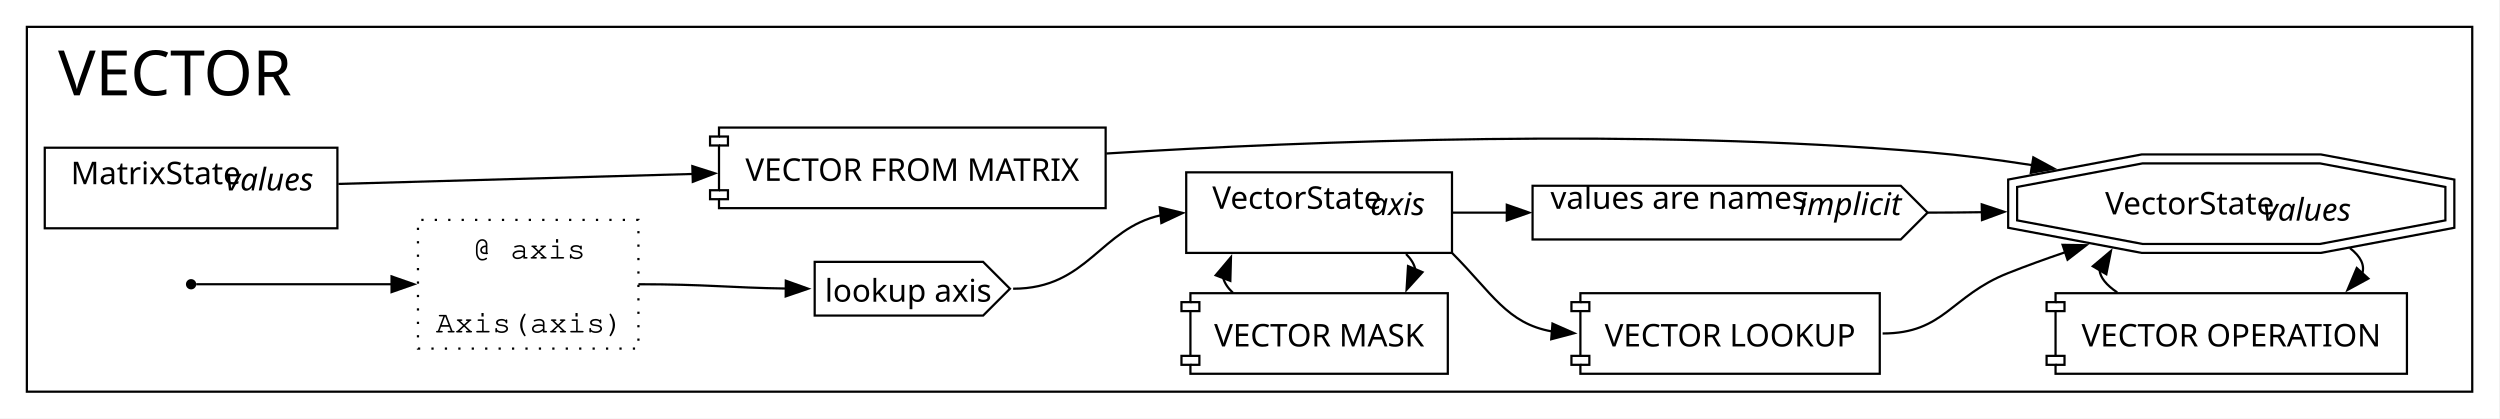
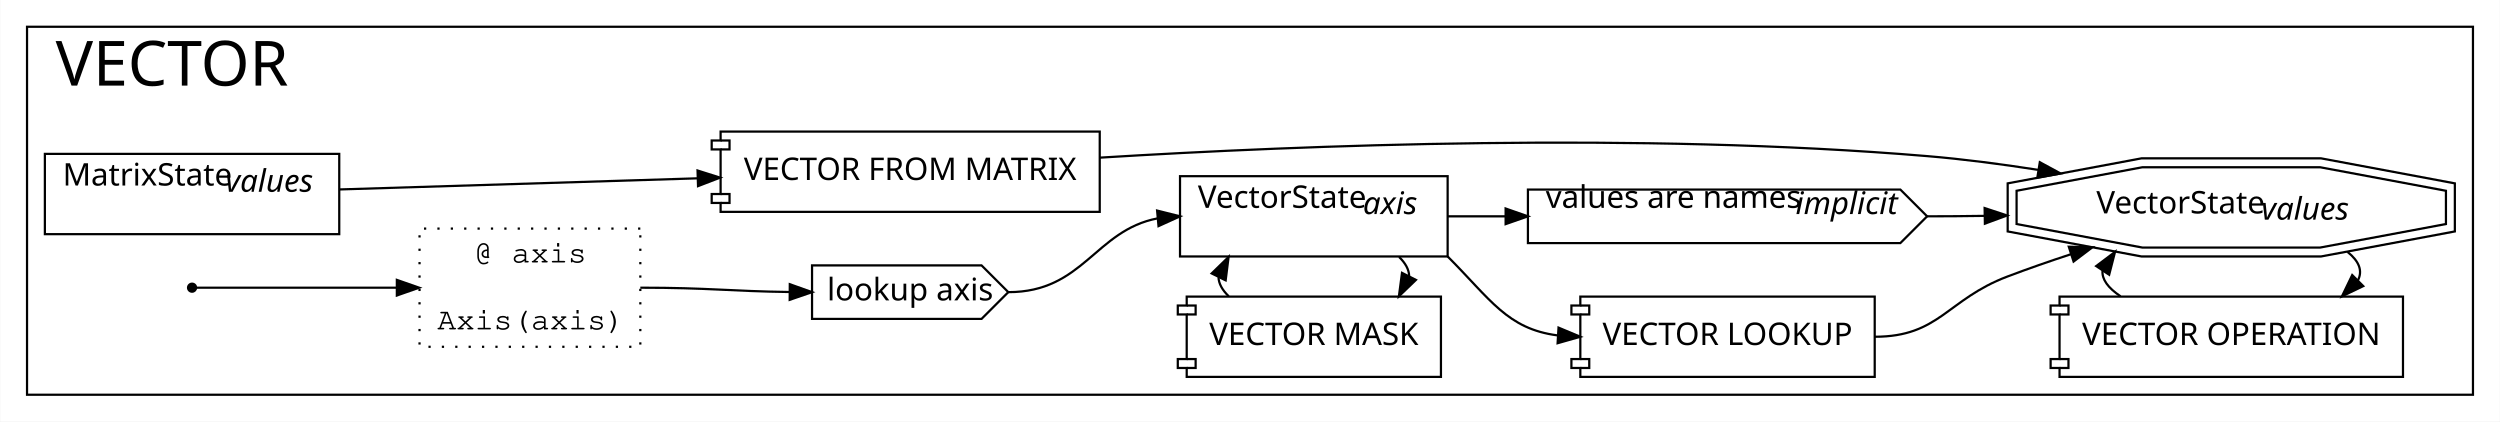
- <svg xmlns="http://www.w3.org/2000/svg" xmlns:xlink="http://www.w3.org/1999/xlink" width="1117pt" height="187pt" viewBox="0.00 0.00 1117.00 187.00">
-   <g id="graph0" class="graph" transform="scale(1 1) rotate(0) translate(4 183)">
-     <polygon fill="white" stroke="none" points="-4,4 -4,-183 1112.6,-183 1112.6,4 -4,4" />
+ <svg xmlns="http://www.w3.org/2000/svg" xmlns:xlink="http://www.w3.org/1999/xlink" width="1121pt" height="189pt" viewBox="0.00 0.00 1120.76 189.00">
+   <g id="graph0" class="graph" transform="scale(1 1) rotate(0) translate(4 185)">
+     <polygon fill="#ffffff" stroke="transparent" points="-4,4 -4,-185 1116.757,-185 1116.757,4 -4,4" />
    <g id="clust1" class="cluster">
      <g id="a_clust1">
        <a xlink:href="assets/vector.svg" xlink:title="VECTOR">
-           <polygon fill="none" stroke="black" points="8,-8 8,-171 1100.6,-171 1100.6,-8 8,-8" />
-           <text xml:space="preserve" text-anchor="middle" x="74.12" y="-140.4" font-family="Sans-Serif" font-size="28.00">VECTOR</text>
+           <polygon fill="none" stroke="#000000" points="8,-8 8,-173 1104.757,-173 1104.757,-8 8,-8" />
+           <text text-anchor="middle" x="73" y="-146.6" font-family="Sans-Serif" font-size="28.00" fill="#000000">VECTOR</text>
        </a>
      </g>
    </g>
    <g id="node1" class="node">
-       <ellipse fill="black" stroke="black" cx="81.38" cy="-56" rx="1.8" ry="1.8" />
+       <ellipse fill="#000000" stroke="#000000" cx="82" cy="-56" rx="1.8" ry="1.8" />
    </g>
    <g id="node5" class="node">
-       <polygon fill="none" stroke="black" stroke-dasharray="1,5" points="281.25,-84.75 182.75,-84.75 182.75,-27.25 281.25,-27.25 281.25,-84.75" />
-       <text xml:space="preserve" text-anchor="start" x="207.25" y="-67.45" font-family="Courier,monospace" font-size="14.00">@ axis</text>
-       <text xml:space="preserve" text-anchor="start" x="227.88" y="-50.95" font-family="Courier,monospace" font-size="14.00"> </text>
-       <text xml:space="preserve" text-anchor="start" x="190.75" y="-34.45" font-family="Courier,monospace" font-size="14.00">Axis(axis)</text>
+       <polygon fill="none" stroke="#000000" stroke-dasharray="1,5" points="283,-82.5 184,-82.5 184,-29.5 283,-29.5 283,-82.5" />
+       <text text-anchor="start" x="208.5" y="-67.3" font-family="Courier,monospace" font-size="14.00" fill="#000000">@ axis</text>
+       <text text-anchor="start" x="229" y="-52.3" font-family="Courier,monospace" font-size="14.00" fill="#000000"> </text>
+       <text text-anchor="start" x="192" y="-37.3" font-family="Courier,monospace" font-size="14.00" fill="#000000">Axis(axis)</text>
    </g>
    <g id="edge14" class="edge">
-       <path fill="none" stroke="black" d="M83.66,-56C91.5,-56 133.82,-56 171.1,-56" />
-       <polygon fill="black" stroke="black" points="170.95,-59.5 180.95,-56 170.95,-52.5 170.95,-59.5" />
+       <path fill="none" stroke="#000000" d="M84.142,-56C94.037,-56 136.427,-56 173.531,-56" />
+       <polygon fill="#000000" stroke="#000000" points="173.824,-59.5 183.824,-56 173.824,-52.5 173.824,-59.5" />
    </g>
    <g id="node2" class="node">
-       <polygon fill="none" stroke="black" points="146.75,-117 16,-117 16,-81 146.75,-81 146.75,-117" />
-       <text xml:space="preserve" text-anchor="start" x="24" y="-100.7" font-family="Sans-Serif" font-size="14.00"> MatrixState</text>
-       <text xml:space="preserve" text-anchor="start" x="96.75" y="-100.7" font-family="Sans-Serif" font-style="italic" baseline-shift="sub" font-size="14.00">values</text>
-       <text xml:space="preserve" text-anchor="start" x="131.25" y="-100.7" font-family="Sans-Serif" font-size="14.00">  </text>
-       <text xml:space="preserve" text-anchor="start" x="79.5" y="-86.7" font-family="Sans-Serif" font-size="14.00"> </text>
+       <polygon fill="none" stroke="#000000" points="148,-116 16,-116 16,-80 148,-80 148,-116" />
+       <text text-anchor="start" x="24" y="-101.8" font-family="Sans-Serif" font-size="14.00" fill="#000000"> MatrixState</text>
+       <text text-anchor="start" x="97" y="-101.8" font-family="Sans-Serif" font-style="italic" baseline-shift="sub" font-size="14.00" fill="#000000">values</text>
+       <text text-anchor="start" x="132" y="-101.8" font-family="Sans-Serif" font-size="14.00" fill="#000000">  </text>
+       <text text-anchor="start" x="80" y="-87.8" font-family="Sans-Serif" font-size="14.00" fill="#000000"> </text>
    </g>
    <g id="node11" class="node">
      <g id="a_node11">
        <a xlink:href="#DataAxesFormats.Queries.VECTOR_FROM_MATRIX" xlink:title="VECTOR FROM MATRIX">
-           <polygon fill="none" stroke="black" points="490,-126 317.25,-126 317.25,-122 313.25,-122 313.25,-118 317.25,-118 317.25,-98 313.25,-98 313.25,-94 317.25,-94 317.25,-90 490,-90 490,-126" />
-           <polyline fill="none" stroke="black" points="317.25,-122 321.25,-122 321.25,-118 317.25,-118" />
-           <polyline fill="none" stroke="black" points="317.25,-98 321.25,-98 321.25,-94 317.25,-94" />
-           <text xml:space="preserve" text-anchor="middle" x="403.62" y="-102.2" font-family="Sans-Serif" font-size="14.00">VECTOR FROM MATRIX</text>
+           <polygon fill="none" stroke="#000000" points="489,-126 319,-126 319,-122 315,-122 315,-118 319,-118 319,-98 315,-98 315,-94 319,-94 319,-90 489,-90 489,-126" />
+           <polyline fill="none" stroke="#000000" points="319,-122 323,-122 323,-118 319,-118 " />
+           <polyline fill="none" stroke="#000000" points="319,-98 323,-98 323,-94 319,-94 " />
+           <text text-anchor="middle" x="404" y="-104.3" font-family="Sans-Serif" font-size="14.00" fill="#000000">VECTOR FROM MATRIX</text>
        </a>
      </g>
    </g>
    <g id="edge16" class="edge">
-       <path fill="none" stroke="black" d="M147.18,-100.82C192.64,-102.1 254.2,-103.83 305.5,-105.27" />
-       <polygon fill="black" stroke="black" points="305.34,-108.77 315.44,-105.55 305.54,-101.77 305.34,-108.77" />
+       <path fill="none" stroke="#000000" d="M148.328,-100.06C194.584,-101.496 257.011,-103.435 308.598,-105.037" />
+       <polygon fill="#000000" stroke="#000000" points="308.659,-108.541 318.763,-105.353 308.877,-101.544 308.659,-108.541" />
    </g>
    <g id="node3" class="node">
-       <polygon fill="none" stroke="black" points="644.75,-106 526,-106 526,-70 644.75,-70 644.75,-106" />
-       <text xml:space="preserve" text-anchor="start" x="534" y="-89.7" font-family="Sans-Serif" font-size="14.00"> VectorState</text>
-       <text xml:space="preserve" text-anchor="start" x="608.25" y="-89.7" font-family="Sans-Serif" font-style="italic" baseline-shift="sub" font-size="14.00">axis</text>
-       <text xml:space="preserve" text-anchor="start" x="629.25" y="-89.7" font-family="Sans-Serif" font-size="14.00">  </text>
-       <text xml:space="preserve" text-anchor="start" x="583.5" y="-75.7" font-family="Sans-Serif" font-size="14.00"> </text>
+       <polygon fill="none" stroke="#000000" points="645,-106 525,-106 525,-70 645,-70 645,-106" />
+       <text text-anchor="start" x="533" y="-91.8" font-family="Sans-Serif" font-size="14.00" fill="#000000"> VectorState</text>
+       <text text-anchor="start" x="607" y="-91.8" font-family="Sans-Serif" font-style="italic" baseline-shift="sub" font-size="14.00" fill="#000000">axis</text>
+       <text text-anchor="start" x="629" y="-91.8" font-family="Sans-Serif" font-size="14.00" fill="#000000">  </text>
+       <text text-anchor="start" x="583" y="-77.8" font-family="Sans-Serif" font-size="14.00" fill="#000000"> </text>
    </g>
    <g id="node7" class="node">
      <g id="a_node7">
        <a xlink:href="#../DataAxesFormats.Queries.VECTOR_MASK" xlink:title="VECTOR MASK">
-           <polygon fill="none" stroke="black" points="642.88,-52 527.88,-52 527.88,-48 523.88,-48 523.88,-44 527.88,-44 527.88,-24 523.88,-24 523.88,-20 527.88,-20 527.88,-16 642.88,-16 642.88,-52" />
-           <polyline fill="none" stroke="black" points="527.88,-48 531.88,-48 531.88,-44 527.88,-44" />
-           <polyline fill="none" stroke="black" points="527.88,-24 531.88,-24 531.88,-20 527.88,-20" />
-           <text xml:space="preserve" text-anchor="middle" x="585.38" y="-28.2" font-family="Sans-Serif" font-size="14.00">VECTOR MASK</text>
+           <polygon fill="none" stroke="#000000" points="642,-52 528,-52 528,-48 524,-48 524,-44 528,-44 528,-24 524,-24 524,-20 528,-20 528,-16 642,-16 642,-52" />
+           <polyline fill="none" stroke="#000000" points="528,-48 532,-48 532,-44 528,-44 " />
+           <polyline fill="none" stroke="#000000" points="528,-24 532,-24 532,-20 528,-20 " />
+           <text text-anchor="middle" x="585" y="-30.3" font-family="Sans-Serif" font-size="14.00" fill="#000000">VECTOR MASK</text>
        </a>
      </g>
    </g>
    <g id="edge3" class="edge">
-       <path fill="none" stroke="black" d="M624.22,-69.51C626.49,-67.25 627.86,-64.99 628.32,-62.73" />
-       <polygon fill="black" stroke="black" points="631.56,-61.39 624.45,-53.54 625.11,-64.11 631.56,-61.39" />
+       <path fill="none" stroke="#000000" d="M623.219,-69.79C626.157,-66.941 627.666,-64.091 627.747,-61.241" />
+       <polygon fill="#000000" stroke="#000000" points="630.782,-59.487 623.147,-52.141 624.534,-62.644 630.782,-59.487" />
    </g>
    <g id="node8" class="node">
-       <polygon fill="none" stroke="black" points="845.25,-100 680.75,-100 680.75,-76 845.25,-76 857.25,-88 845.25,-100" />
-       <text xml:space="preserve" text-anchor="start" x="688.75" y="-89.7" font-family="Sans-Serif" font-size="14.00">values are names </text>
-       <text xml:space="preserve" text-anchor="start" x="799.75" y="-89.7" font-family="Sans-Serif" font-style="italic" baseline-shift="sub" font-size="14.00">implicit</text>
-       <text xml:space="preserve" text-anchor="start" x="834.25" y="-89.7" font-family="Sans-Serif" font-size="14.00">    </text>
-       <text xml:space="preserve" text-anchor="start" x="767.12" y="-75.7" font-family="Sans-Serif" font-size="14.00"> </text>
+       <polygon fill="none" stroke="#000000" points="848,-100 681,-100 681,-76 848,-76 860,-88 848,-100" />
+       <text text-anchor="start" x="689" y="-91.8" font-family="Sans-Serif" font-size="14.00" fill="#000000">values are names </text>
+       <text text-anchor="start" x="801" y="-91.8" font-family="Sans-Serif" font-style="italic" baseline-shift="sub" font-size="14.00" fill="#000000">implicit</text>
+       <text text-anchor="start" x="836" y="-91.8" font-family="Sans-Serif" font-size="14.00" fill="#000000">    </text>
+       <text text-anchor="start" x="768.5" y="-77.8" font-family="Sans-Serif" font-size="14.00" fill="#000000"> </text>
    </g>
    <g id="edge6" class="edge">
-       <path fill="none" stroke="black" d="M645.02,-88C653.06,-88 661.34,-88 669.45,-88" />
-       <polygon fill="black" stroke="black" points="669.24,-91.5 679.24,-88 669.24,-84.5 669.24,-91.5" />
+       <path fill="none" stroke="#000000" d="M645.172,-88C653.615,-88 662.307,-88 670.789,-88" />
+       <polygon fill="#000000" stroke="#000000" points="671,-91.5 681,-88 671,-84.5 671,-91.5" />
    </g>
    <g id="node9" class="node">
      <g id="a_node9">
        <a xlink:href="#DataAxesFormats.Queries.VECTOR_LOOKUP" xlink:title="VECTOR LOOKUP">
-           <polygon fill="none" stroke="black" points="835.88,-52 702.12,-52 702.12,-48 698.12,-48 698.12,-44 702.12,-44 702.12,-24 698.12,-24 698.12,-20 702.12,-20 702.12,-16 835.88,-16 835.88,-52" />
-           <polyline fill="none" stroke="black" points="702.12,-48 706.12,-48 706.12,-44 702.12,-44" />
-           <polyline fill="none" stroke="black" points="702.12,-24 706.12,-24 706.12,-20 702.12,-20" />
-           <text xml:space="preserve" text-anchor="middle" x="769" y="-28.2" font-family="Sans-Serif" font-size="14.00">VECTOR LOOKUP</text>
+           <polygon fill="none" stroke="#000000" points="836.5,-52 704.5,-52 704.5,-48 700.5,-48 700.5,-44 704.5,-44 704.5,-24 700.5,-24 700.5,-20 704.5,-20 704.5,-16 836.5,-16 836.5,-52" />
+           <polyline fill="none" stroke="#000000" points="704.5,-48 708.5,-48 708.5,-44 704.5,-44 " />
+           <polyline fill="none" stroke="#000000" points="704.5,-24 708.5,-24 708.5,-20 704.5,-20 " />
+           <text text-anchor="middle" x="770.5" y="-30.3" font-family="Sans-Serif" font-size="14.00" fill="#000000">VECTOR LOOKUP</text>
        </a>
      </g>
    </g>
    <g id="edge8" class="edge">
-       <path fill="none" stroke="black" d="M644.75,-70C662.67,-52.08 669.3,-38.47 689.39,-34.92" />
-       <polygon fill="black" stroke="black" points="689.65,-38.41 699.34,-34.12 689.09,-31.43 689.65,-38.41" />
+       <path fill="none" stroke="#000000" d="M645,-70C664.209,-50.791 671.739,-37.539 694.265,-34.611" />
+       <polygon fill="#000000" stroke="#000000" points="694.726,-38.09 704.5,-34 694.309,-31.102 694.726,-38.09" />
    </g>
    <g id="node4" class="node">
-       <polygon fill="none" stroke="black" points="1088.6,-84.54 1088.6,-99.46 1032.55,-110 953.3,-110 897.25,-99.46 897.25,-84.54 953.3,-74 1032.55,-74 1088.6,-84.54" />
-       <polygon fill="none" stroke="black" points="1092.6,-81.23 1092.6,-102.77 1032.93,-114 952.92,-114 893.25,-102.77 893.25,-81.23 952.92,-70 1032.93,-70 1092.6,-81.23" />
-       <text xml:space="preserve" text-anchor="start" x="932.92" y="-87.2" font-family="Sans-Serif" font-size="14.00"> VectorState</text>
-       <text xml:space="preserve" text-anchor="start" x="1007.17" y="-87.2" font-family="Sans-Serif" font-style="italic" baseline-shift="sub" font-size="14.00">values</text>
-       <text xml:space="preserve" text-anchor="start" x="1041.67" y="-87.2" font-family="Sans-Serif" font-size="14.00">   </text>
+       <polygon fill="none" stroke="#000000" points="1092.64,-84.544 1092.64,-99.456 1036.252,-110 956.505,-110 900.116,-99.456 900.116,-84.544 956.505,-74 1036.252,-74 1092.64,-84.544" />
+       <polygon fill="none" stroke="#000000" points="1096.636,-81.222 1096.636,-102.778 1036.621,-114 956.136,-114 896.121,-102.778 896.121,-81.222 956.136,-70 1036.621,-70 1096.636,-81.222" />
+       <text text-anchor="start" x="935.879" y="-89.3" font-family="Sans-Serif" font-size="14.00" fill="#000000"> VectorState</text>
+       <text text-anchor="start" x="1009.879" y="-89.3" font-family="Sans-Serif" font-style="italic" baseline-shift="sub" font-size="14.00" fill="#000000">values</text>
+       <text text-anchor="start" x="1044.879" y="-89.3" font-family="Sans-Serif" font-size="14.00" fill="#000000">   </text>
    </g>
    <g id="node10" class="node">
      <g id="a_node10">
        <a xlink:href="#DataAxesFormats.Queries.VECTOR_OPERATION" xlink:title="VECTOR OPERATION">
-           <polygon fill="none" stroke="black" points="1071.42,-52 914.42,-52 914.42,-48 910.42,-48 910.42,-44 914.42,-44 914.42,-24 910.42,-24 910.42,-20 914.42,-20 914.42,-16 1071.42,-16 1071.42,-52" />
-           <polyline fill="none" stroke="black" points="914.42,-48 918.42,-48 918.42,-44 914.42,-44" />
-           <polyline fill="none" stroke="black" points="914.42,-24 918.42,-24 918.42,-20 914.42,-20" />
-           <text xml:space="preserve" text-anchor="middle" x="992.92" y="-28.2" font-family="Sans-Serif" font-size="14.00">VECTOR OPERATION</text>
+           <polygon fill="none" stroke="#000000" points="1073.379,-52 919.379,-52 919.379,-48 915.379,-48 915.379,-44 919.379,-44 919.379,-24 915.379,-24 915.379,-20 919.379,-20 919.379,-16 1073.379,-16 1073.379,-52" />
+           <polyline fill="none" stroke="#000000" points="919.379,-48 923.379,-48 923.379,-44 919.379,-44 " />
+           <polyline fill="none" stroke="#000000" points="919.379,-24 923.379,-24 923.379,-20 919.379,-20 " />
+           <text text-anchor="middle" x="996.379" y="-30.3" font-family="Sans-Serif" font-size="14.00" fill="#000000">VECTOR OPERATION</text>
        </a>
      </g>
    </g>
    <g id="edge10" class="edge">
-       <path fill="none" stroke="black" d="M1045.91,-72.18C1050.81,-68.36 1052.66,-64.54 1051.43,-60.71" />
-       <polygon fill="black" stroke="black" points="1054.18,-58.54 1044.88,-53.47 1049,-63.24 1054.18,-58.54" />
+       <path fill="none" stroke="#000000" d="M1048.489,-72.062C1053.788,-67.805 1055.353,-63.547 1053.183,-59.29" />
+       <polygon fill="#000000" stroke="#000000" points="1055.557,-56.714 1046.007,-52.125 1050.611,-61.667 1055.557,-56.714" />
    </g>
    <g id="node6" class="node">
-       <polygon fill="none" stroke="black" points="435.25,-66 360,-66 360,-42 435.25,-42 447.25,-54 435.25,-66" />
-       <text xml:space="preserve" text-anchor="middle" x="403.62" y="-48.2" font-family="Sans-Serif" font-size="14.00">lookup axis </text>
+       <polygon fill="none" stroke="#000000" points="436,-66 360,-66 360,-42 436,-42 448,-54 436,-66" />
+       <text text-anchor="middle" x="404" y="-50.3" font-family="Sans-Serif" font-size="14.00" fill="#000000">lookup axis </text>
    </g>
    <g id="edge1" class="edge">
-       <path fill="none" stroke="black" d="M281.25,-56C311.47,-56 321.75,-54.46 347.14,-54.08" />
-       <polygon fill="black" stroke="black" points="347.1,-57.58 357.08,-54.01 347.05,-50.58 347.1,-57.58" />
+       <path fill="none" stroke="#000000" d="M283,-56C313.623,-56 323.68,-54.4 349.966,-54.062" />
+       <polygon fill="#000000" stroke="#000000" points="350.022,-57.562 360,-54 349.978,-50.562 350.022,-57.562" />
    </g>
    <g id="edge2" class="edge">
-       <path fill="none" stroke="black" d="M448.66,-54C482.1,-54 487.54,-80.97 514.85,-86.87" />
-       <polygon fill="black" stroke="black" points="514.19,-90.32 524.49,-87.85 514.9,-83.36 514.19,-90.32" />
+       <path fill="none" stroke="#000000" d="M448,-54C481.757,-54 486.828,-81.684 514.982,-87.091" />
+       <polygon fill="#000000" stroke="#000000" points="514.725,-90.582 525,-88 515.357,-83.61 514.725,-90.582" />
    </g>
    <g id="edge4" class="edge">
-       <path fill="none" stroke="black" d="M546.89,-52.14C544.52,-54.4 543.06,-56.66 542.5,-58.93" />
-       <polygon fill="black" stroke="black" points="539.17,-60 546,-68.1 545.71,-57.5 539.17,-60" />
+       <path fill="none" stroke="#000000" d="M546.853,-52.141C543.892,-54.99 542.359,-57.84 542.256,-60.69" />
+       <polygon fill="#000000" stroke="#000000" points="539.194,-62.395 546.781,-69.79 545.462,-59.278 539.194,-62.395" />
    </g>
    <g id="edge7" class="edge">
-       <path fill="none" stroke="black" d="M857.25,-88C865.21,-88 873.43,-88.07 881.71,-88.19" />
-       <polygon fill="black" stroke="black" points="881.44,-91.69 891.5,-88.36 881.56,-84.69 881.44,-91.69" />
+       <path fill="none" stroke="#000000" d="M860,-88C868.342,-88 876.97,-88.076 885.648,-88.206" />
+       <polygon fill="#000000" stroke="#000000" points="885.783,-91.709 895.843,-88.383 885.905,-84.71 885.783,-91.709" />
    </g>
    <g id="edge9" class="edge">
-       <path fill="none" stroke="black" d="M837.16,-34C864.82,-34 867.52,-50.83 893.25,-61 901.41,-64.23 910.05,-67.35 918.69,-70.29" />
-       <polygon fill="black" stroke="black" points="917.57,-73.61 928.16,-73.44 919.78,-66.97 917.57,-73.61" />
+       <path fill="none" stroke="#000000" d="M836.5,-34C865.54,-34 868.85,-50.695 896,-61 905.144,-64.471 914.862,-67.848 924.512,-71.018" />
+       <polygon fill="#000000" stroke="#000000" points="923.523,-74.377 934.115,-74.115 925.672,-67.715 923.523,-74.377" />
    </g>
    <g id="edge11" class="edge">
-       <path fill="none" stroke="black" d="M941.99,-52.35C937.06,-55.66 934.43,-58.96 934.09,-62.26" />
-       <polygon fill="black" stroke="black" points="931.07,-64.04 939.17,-70.87 937.1,-60.48 931.07,-64.04" />
+       <path fill="none" stroke="#000000" d="M946.75,-52.125C941.011,-55.967 938.314,-59.809 938.658,-63.651" />
+       <polygon fill="#000000" stroke="#000000" points="935.807,-65.686 944.268,-72.062 941.631,-61.801 935.807,-65.686" />
    </g>
    <g id="edge13" class="edge">
-       <path fill="none" stroke="black" d="M490.31,-114.41C581.47,-120.04 729.8,-125.8 857.25,-115 872.46,-113.71 888.54,-111.61 904.09,-109.2" />
-       <polygon fill="black" stroke="black" points="904.49,-112.68 913.8,-107.63 903.37,-105.77 904.49,-112.68" />
+       <path fill="none" stroke="#000000" d="M489.054,-114.312C580.773,-119.951 730.999,-125.802 860,-115 876.149,-113.648 893.262,-111.41 909.709,-108.847" />
+       <polygon fill="#000000" stroke="#000000" points="910.532,-112.26 919.848,-107.215 909.419,-105.349 910.532,-112.26" />
    </g>
  </g>
</svg>
